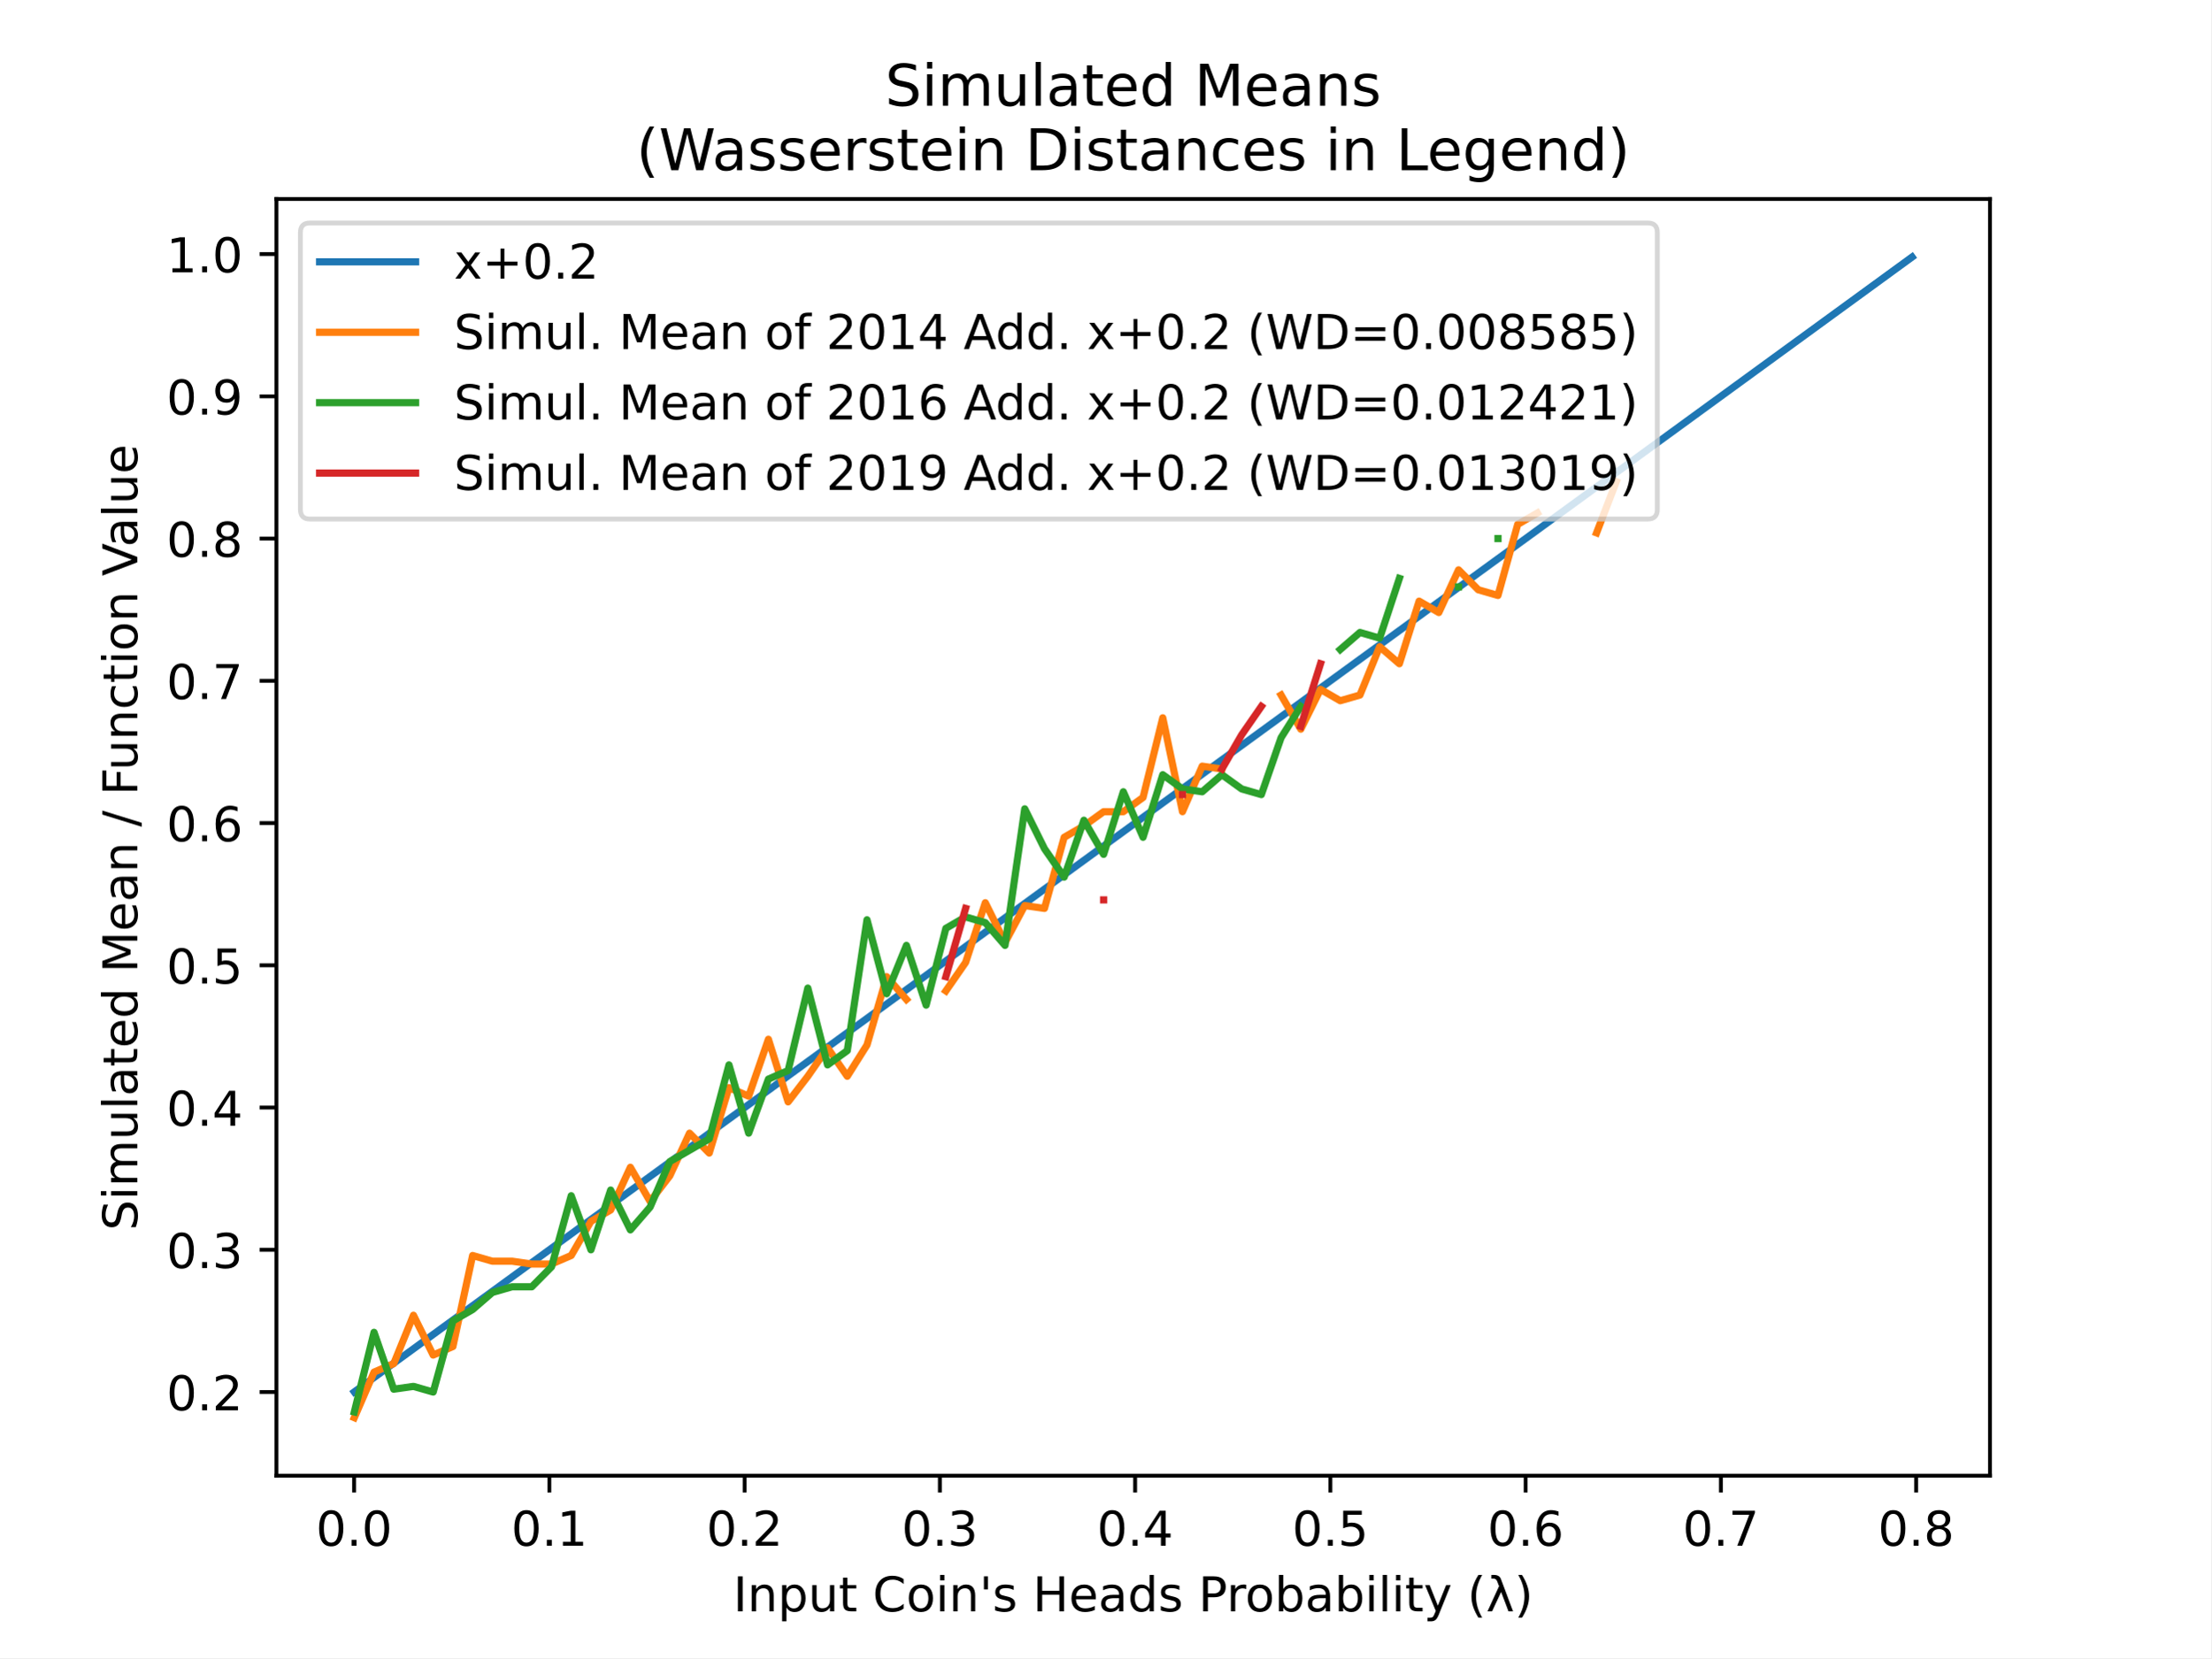
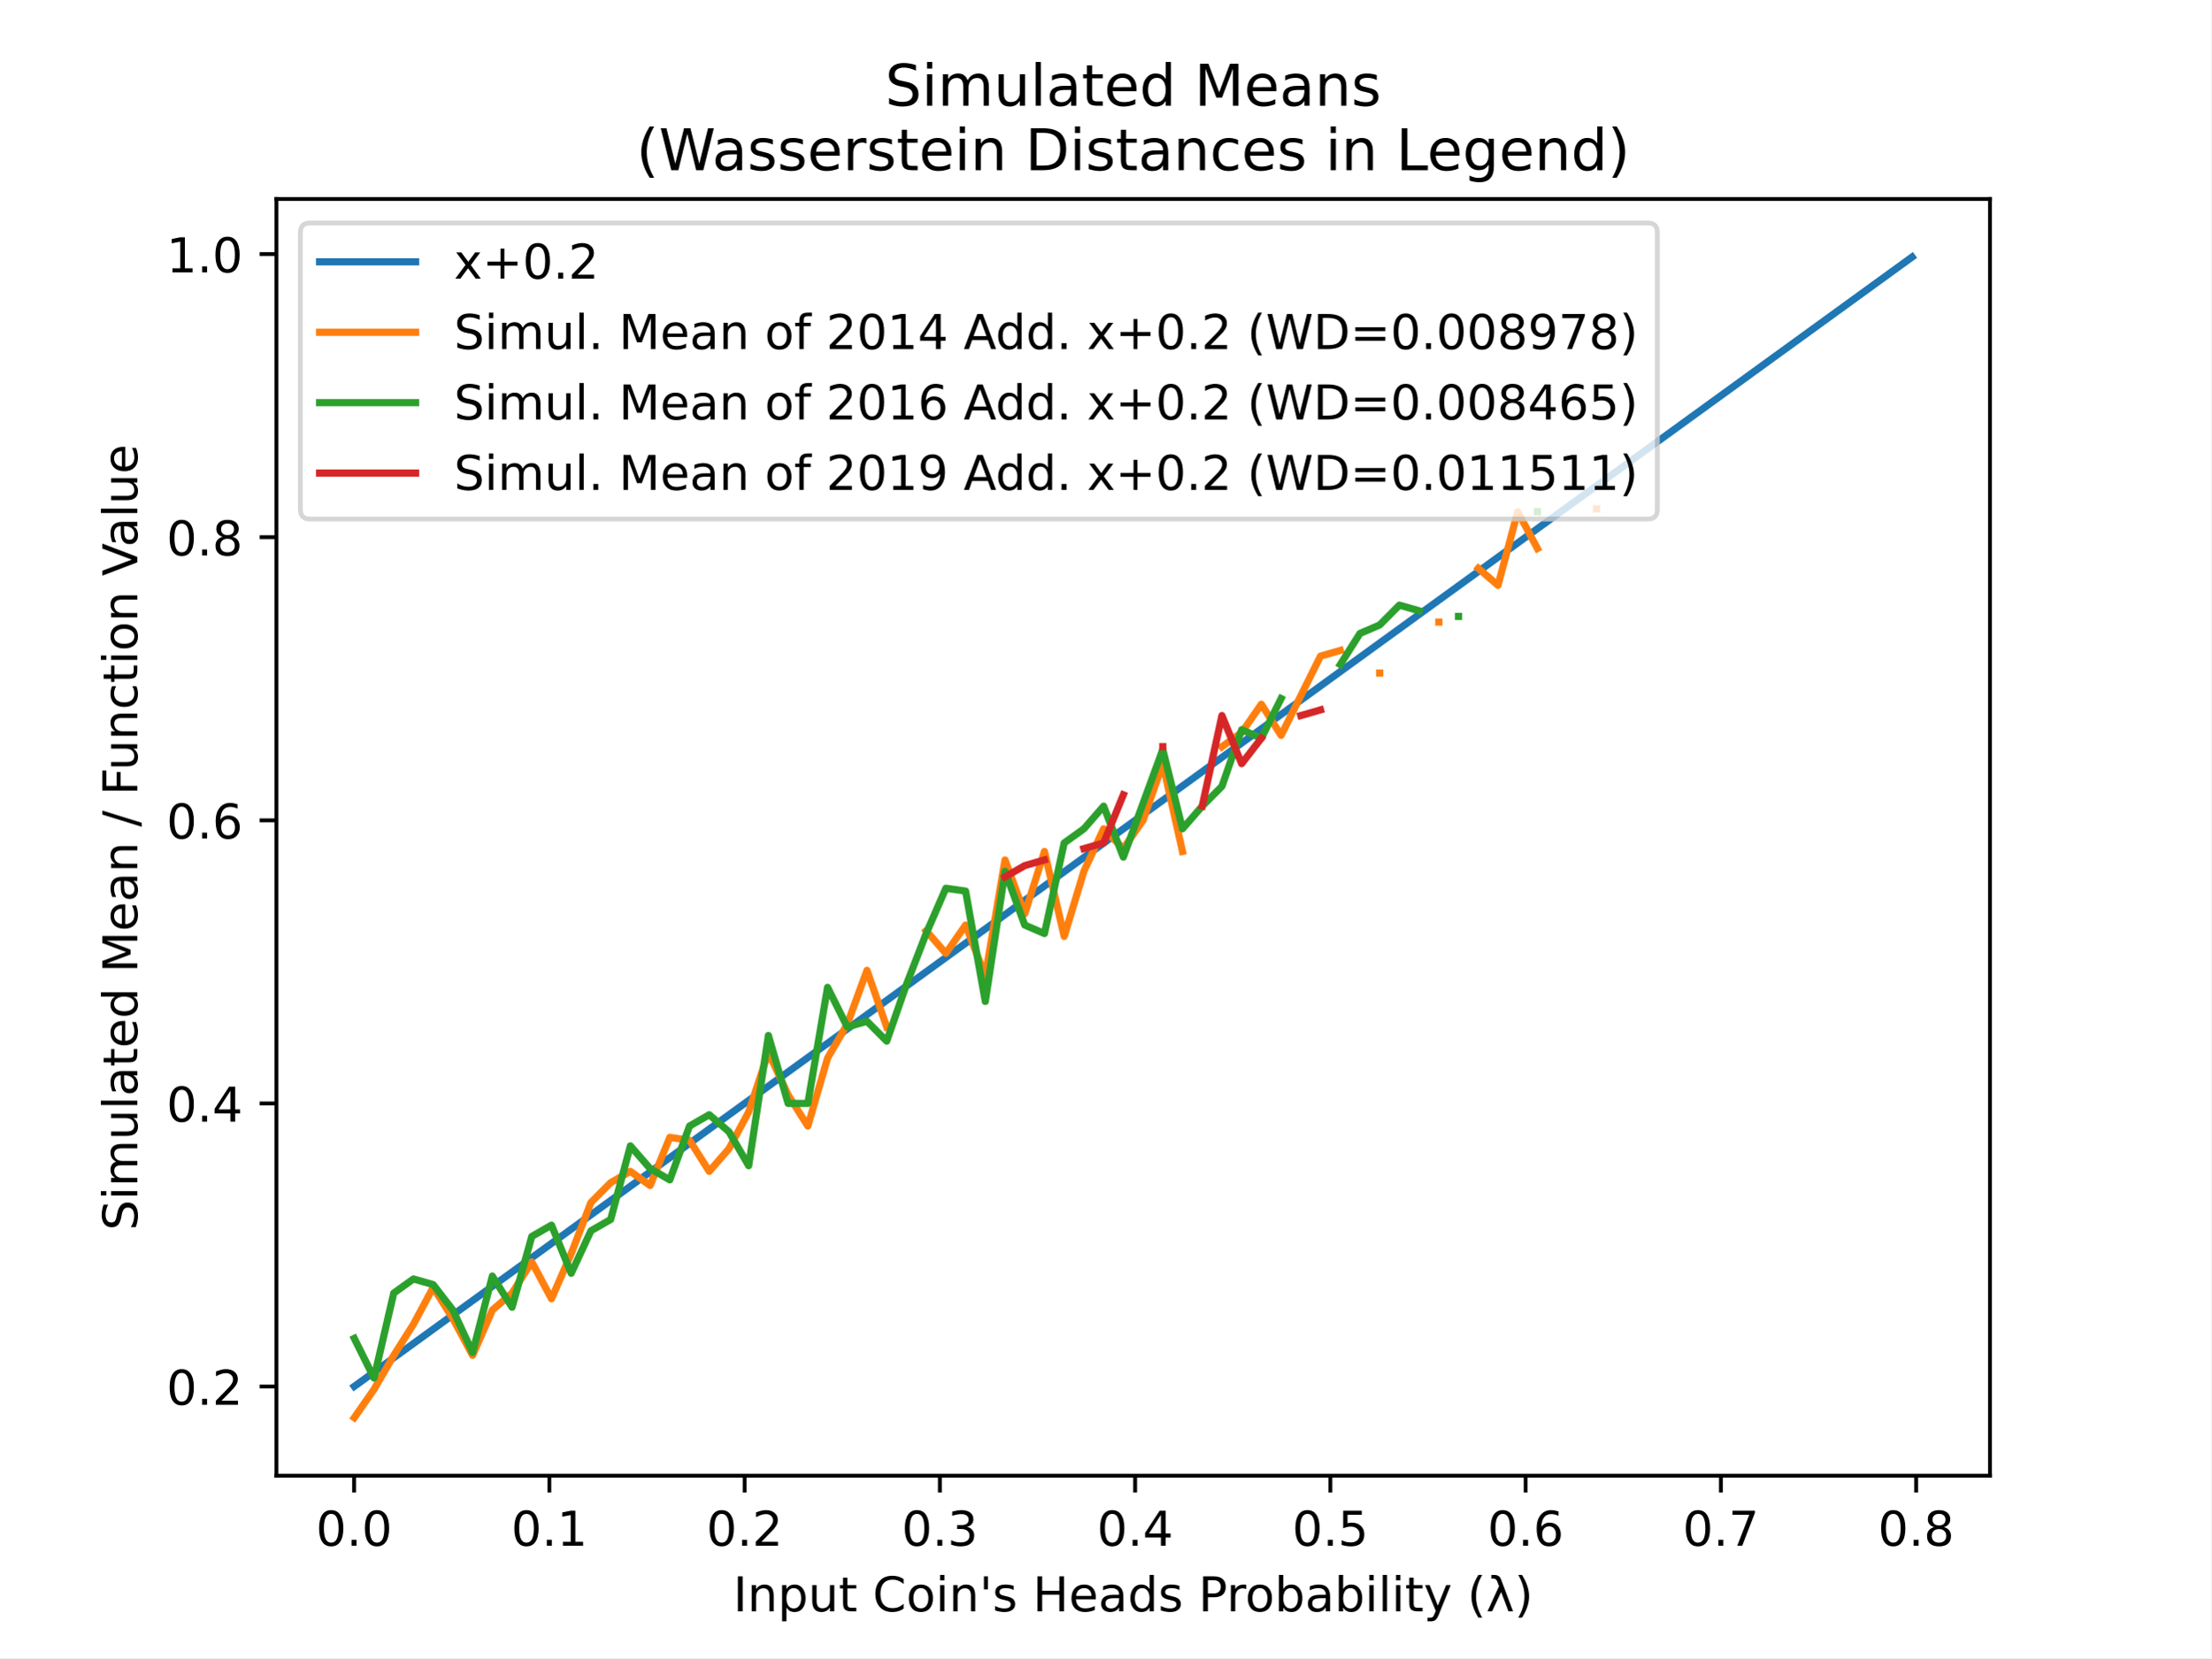
<svg xmlns="http://www.w3.org/2000/svg" xmlns:xlink="http://www.w3.org/1999/xlink" height="345.6pt" version="1.1" viewBox="0 0 460.8 345.6" width="460.8pt">
  <defs>
    <style type="text/css">
*{stroke-linecap:butt;stroke-linejoin:round;}
  </style>
  </defs>
  <g id="figure_1">
    <g id="patch_1">
      <path d="M 0 345.6  L 460.8 345.6  L 460.8 0  L 0 0  z " style="fill:#ffffff;" />
    </g>
    <g id="axes_1">
      <g id="patch_2">
        <path d="M 57.6 307.584  L 414.72 307.584  L 414.72 41.472  L 57.6 41.472  z " style="fill:#ffffff;" />
      </g>
      <g id="matplotlib.axis_1">
        <g id="xtick_1">
          <g id="line2d_1">
            <defs>
-               <path d="M 0 0  L 0 3.5  " id="mc0e8bec922" style="stroke:#000000;stroke-width:0.8;" />
+               <path d="M 0 0  L 0 3.5  " id="m94d012ad10" style="stroke:#000000;stroke-width:0.8;" />
            </defs>
            <g>
-               <use style="stroke:#000000;stroke-width:0.8;" x="73.792" xlink:href="#mc0e8bec922" y="307.584" />
+               <use style="stroke:#000000;stroke-width:0.8;" x="73.792" xlink:href="#m94d012ad10" y="307.584" />
            </g>
          </g>
          <g id="text_1">
            <text style="font-family:DejaVu Sans;font-size:10px;font-style:normal;font-weight:normal;text-anchor:middle;" transform="rotate(-0, 73.79203, 322.1824)" x="73.792" y="322.182">0.0</text>
          </g>
        </g>
        <g id="xtick_2">
          <g id="line2d_2">
            <g>
-               <use style="stroke:#000000;stroke-width:0.8;" x="114.485" xlink:href="#mc0e8bec922" y="307.584" />
+               <use style="stroke:#000000;stroke-width:0.8;" x="114.485" xlink:href="#m94d012ad10" y="307.584" />
            </g>
          </g>
          <g id="text_2">
            <text style="font-family:DejaVu Sans;font-size:10px;font-style:normal;font-weight:normal;text-anchor:middle;" transform="rotate(-0, 114.4847, 322.1824)" x="114.485" y="322.182">0.1</text>
          </g>
        </g>
        <g id="xtick_3">
          <g id="line2d_3">
            <g>
-               <use style="stroke:#000000;stroke-width:0.8;" x="155.177" xlink:href="#mc0e8bec922" y="307.584" />
+               <use style="stroke:#000000;stroke-width:0.8;" x="155.177" xlink:href="#m94d012ad10" y="307.584" />
            </g>
          </g>
          <g id="text_3">
            <text style="font-family:DejaVu Sans;font-size:10px;font-style:normal;font-weight:normal;text-anchor:middle;" transform="rotate(-0, 155.1774, 322.1824)" x="155.177" y="322.182">0.2</text>
          </g>
        </g>
        <g id="xtick_4">
          <g id="line2d_4">
            <g>
-               <use style="stroke:#000000;stroke-width:0.8;" x="195.87" xlink:href="#mc0e8bec922" y="307.584" />
+               <use style="stroke:#000000;stroke-width:0.8;" x="195.87" xlink:href="#m94d012ad10" y="307.584" />
            </g>
          </g>
          <g id="text_4">
            <text style="font-family:DejaVu Sans;font-size:10px;font-style:normal;font-weight:normal;text-anchor:middle;" transform="rotate(-0, 195.8701, 322.1824)" x="195.87" y="322.182">0.3</text>
          </g>
        </g>
        <g id="xtick_5">
          <g id="line2d_5">
            <g>
-               <use style="stroke:#000000;stroke-width:0.8;" x="236.563" xlink:href="#mc0e8bec922" y="307.584" />
+               <use style="stroke:#000000;stroke-width:0.8;" x="236.563" xlink:href="#m94d012ad10" y="307.584" />
            </g>
          </g>
          <g id="text_5">
            <text style="font-family:DejaVu Sans;font-size:10px;font-style:normal;font-weight:normal;text-anchor:middle;" transform="rotate(-0, 236.5628, 322.1824)" x="236.563" y="322.182">0.4</text>
          </g>
        </g>
        <g id="xtick_6">
          <g id="line2d_6">
            <g>
-               <use style="stroke:#000000;stroke-width:0.8;" x="277.256" xlink:href="#mc0e8bec922" y="307.584" />
+               <use style="stroke:#000000;stroke-width:0.8;" x="277.256" xlink:href="#m94d012ad10" y="307.584" />
            </g>
          </g>
          <g id="text_6">
            <text style="font-family:DejaVu Sans;font-size:10px;font-style:normal;font-weight:normal;text-anchor:middle;" transform="rotate(-0, 277.2555, 322.1824)" x="277.256" y="322.182">0.5</text>
          </g>
        </g>
        <g id="xtick_7">
          <g id="line2d_7">
            <g>
-               <use style="stroke:#000000;stroke-width:0.8;" x="317.948" xlink:href="#mc0e8bec922" y="307.584" />
+               <use style="stroke:#000000;stroke-width:0.8;" x="317.948" xlink:href="#m94d012ad10" y="307.584" />
            </g>
          </g>
          <g id="text_7">
            <text style="font-family:DejaVu Sans;font-size:10px;font-style:normal;font-weight:normal;text-anchor:middle;" transform="rotate(-0, 317.9482, 322.1824)" x="317.948" y="322.182">0.6</text>
          </g>
        </g>
        <g id="xtick_8">
          <g id="line2d_8">
            <g>
-               <use style="stroke:#000000;stroke-width:0.8;" x="358.641" xlink:href="#mc0e8bec922" y="307.584" />
+               <use style="stroke:#000000;stroke-width:0.8;" x="358.641" xlink:href="#m94d012ad10" y="307.584" />
            </g>
          </g>
          <g id="text_8">
            <text style="font-family:DejaVu Sans;font-size:10px;font-style:normal;font-weight:normal;text-anchor:middle;" transform="rotate(-0, 358.6409, 322.1824)" x="358.641" y="322.182">0.7</text>
          </g>
        </g>
        <g id="xtick_9">
          <g id="line2d_9">
            <g>
-               <use style="stroke:#000000;stroke-width:0.8;" x="399.334" xlink:href="#mc0e8bec922" y="307.584" />
+               <use style="stroke:#000000;stroke-width:0.8;" x="399.334" xlink:href="#m94d012ad10" y="307.584" />
            </g>
          </g>
          <g id="text_9">
            <text style="font-family:DejaVu Sans;font-size:10px;font-style:normal;font-weight:normal;text-anchor:middle;" transform="rotate(-0, 399.3336, 322.1824)" x="399.334" y="322.182">0.8</text>
          </g>
        </g>
        <g id="text_10">
          <text style="font-family:DejaVu Sans;font-size:10px;font-style:normal;font-weight:normal;text-anchor:middle;" transform="rotate(-0, 236.16, 335.8606)" x="236.16" y="335.861">Input Coin's Heads Probability (λ)</text>
        </g>
      </g>
      <g id="matplotlib.axis_2">
        <g id="ytick_1">
          <g id="line2d_10">
            <defs>
-               <path d="M 0 0  L -3.5 0  " id="m5d08b84ac4" style="stroke:#000000;stroke-width:0.8;" />
+               <path d="M 0 0  L -3.5 0  " id="m165ee6b779" style="stroke:#000000;stroke-width:0.8;" />
            </defs>
            <g>
-               <use style="stroke:#000000;stroke-width:0.8;" x="57.6" xlink:href="#m5d08b84ac4" y="290.151" />
+               <use style="stroke:#000000;stroke-width:0.8;" x="57.6" xlink:href="#m165ee6b779" y="288.997" />
            </g>
          </g>
          <g id="text_11">
-             <text style="font-family:DejaVu Sans;font-size:10px;font-style:normal;font-weight:normal;text-anchor:end;" transform="rotate(-0, 50.6, 293.9502)" x="50.6" y="293.95">0.2</text>
+             <text style="font-family:DejaVu Sans;font-size:10px;font-style:normal;font-weight:normal;text-anchor:end;" transform="rotate(-0, 50.6, 292.796)" x="50.6" y="292.796">0.2</text>
          </g>
        </g>
        <g id="ytick_2">
          <g id="line2d_11">
            <g>
-               <use style="stroke:#000000;stroke-width:0.8;" x="57.6" xlink:href="#m5d08b84ac4" y="260.501" />
+               <use style="stroke:#000000;stroke-width:0.8;" x="57.6" xlink:href="#m165ee6b779" y="229.986" />
            </g>
          </g>
          <g id="text_12">
-             <text style="font-family:DejaVu Sans;font-size:10px;font-style:normal;font-weight:normal;text-anchor:end;" transform="rotate(-0, 50.6, 264.3003)" x="50.6" y="264.3">0.3</text>
+             <text style="font-family:DejaVu Sans;font-size:10px;font-style:normal;font-weight:normal;text-anchor:end;" transform="rotate(-0, 50.6, 233.7854)" x="50.6" y="233.785">0.4</text>
          </g>
        </g>
        <g id="ytick_3">
          <g id="line2d_12">
            <g>
-               <use style="stroke:#000000;stroke-width:0.8;" x="57.6" xlink:href="#m5d08b84ac4" y="230.851" />
+               <use style="stroke:#000000;stroke-width:0.8;" x="57.6" xlink:href="#m165ee6b779" y="170.976" />
            </g>
          </g>
          <g id="text_13">
-             <text style="font-family:DejaVu Sans;font-size:10px;font-style:normal;font-weight:normal;text-anchor:end;" transform="rotate(-0, 50.6, 234.6503)" x="50.6" y="234.65">0.4</text>
+             <text style="font-family:DejaVu Sans;font-size:10px;font-style:normal;font-weight:normal;text-anchor:end;" transform="rotate(-0, 50.6, 174.7748)" x="50.6" y="174.775">0.6</text>
          </g>
        </g>
        <g id="ytick_4">
          <g id="line2d_13">
            <g>
-               <use style="stroke:#000000;stroke-width:0.8;" x="57.6" xlink:href="#m5d08b84ac4" y="201.201" />
+               <use style="stroke:#000000;stroke-width:0.8;" x="57.6" xlink:href="#m165ee6b779" y="111.965" />
            </g>
          </g>
          <g id="text_14">
-             <text style="font-family:DejaVu Sans;font-size:10px;font-style:normal;font-weight:normal;text-anchor:end;" transform="rotate(-0, 50.6, 205.0004)" x="50.6" y="205">0.5</text>
+             <text style="font-family:DejaVu Sans;font-size:10px;font-style:normal;font-weight:normal;text-anchor:end;" transform="rotate(-0, 50.6, 115.7642)" x="50.6" y="115.764">0.8</text>
          </g>
        </g>
        <g id="ytick_5">
          <g id="line2d_14">
            <g>
-               <use style="stroke:#000000;stroke-width:0.8;" x="57.6" xlink:href="#m5d08b84ac4" y="171.551" />
+               <use style="stroke:#000000;stroke-width:0.8;" x="57.6" xlink:href="#m165ee6b779" y="52.954" />
            </g>
          </g>
          <g id="text_15">
-             <text style="font-family:DejaVu Sans;font-size:10px;font-style:normal;font-weight:normal;text-anchor:end;" transform="rotate(-0, 50.6, 175.3504)" x="50.6" y="175.35">0.6</text>
-           </g>
-         </g>
-         <g id="ytick_6">
-           <g id="line2d_15">
-             <g>
-               <use style="stroke:#000000;stroke-width:0.8;" x="57.6" xlink:href="#m5d08b84ac4" y="141.901" />
-             </g>
-           </g>
-           <g id="text_16">
-             <text style="font-family:DejaVu Sans;font-size:10px;font-style:normal;font-weight:normal;text-anchor:end;" transform="rotate(-0, 50.6, 145.7004)" x="50.6" y="145.7">0.7</text>
-           </g>
-         </g>
-         <g id="ytick_7">
-           <g id="line2d_16">
-             <g>
-               <use style="stroke:#000000;stroke-width:0.8;" x="57.6" xlink:href="#m5d08b84ac4" y="112.251" />
-             </g>
-           </g>
-           <g id="text_17">
-             <text style="font-family:DejaVu Sans;font-size:10px;font-style:normal;font-weight:normal;text-anchor:end;" transform="rotate(-0, 50.6, 116.0505)" x="50.6" y="116.05">0.8</text>
-           </g>
-         </g>
-         <g id="ytick_8">
-           <g id="line2d_17">
-             <g>
-               <use style="stroke:#000000;stroke-width:0.8;" x="57.6" xlink:href="#m5d08b84ac4" y="82.601" />
-             </g>
-           </g>
-           <g id="text_18">
-             <text style="font-family:DejaVu Sans;font-size:10px;font-style:normal;font-weight:normal;text-anchor:end;" transform="rotate(-0, 50.6, 86.40052)" x="50.6" y="86.401">0.9</text>
-           </g>
-         </g>
-         <g id="ytick_9">
-           <g id="line2d_18">
-             <g>
-               <use style="stroke:#000000;stroke-width:0.8;" x="57.6" xlink:href="#m5d08b84ac4" y="52.951" />
-             </g>
-           </g>
-           <g id="text_19">
-             <text style="font-family:DejaVu Sans;font-size:10px;font-style:normal;font-weight:normal;text-anchor:end;" transform="rotate(-0, 50.6, 56.75056)" x="50.6" y="56.751">1.0</text>
-           </g>
-         </g>
-         <g id="text_20">
+             <text style="font-family:DejaVu Sans;font-size:10px;font-style:normal;font-weight:normal;text-anchor:end;" transform="rotate(-0, 50.6, 56.75357)" x="50.6" y="56.754">1.0</text>
+           </g>
+         </g>
+         <g id="text_16">
          <text style="font-family:DejaVu Sans;font-size:10px;font-style:normal;font-weight:normal;text-anchor:middle;" transform="rotate(-90, 28.61719, 174.528)" x="28.617" y="174.528">Simulated Mean / Function Value</text>
        </g>
      </g>
-       <g id="line2d_19">
-         <path clip-path="url(#p37f8042dc3)" d="M 73.833 290.121  L 77.942 287.127  L 82.052 284.133  L 86.161 281.138  L 90.271 278.144  L 94.38 275.15  L 98.49 272.155  L 102.6 269.161  L 106.709 266.167  L 110.819 263.172  L 114.928 260.178  L 119.038 257.184  L 123.147 254.189  L 127.257 251.195  L 131.366 248.201  L 135.476 245.206  L 139.586 242.212  L 143.695 239.217  L 147.805 236.223  L 151.914 233.229  L 156.024 230.234  L 160.133 227.24  L 164.243 224.246  L 168.352 221.251  L 172.462 218.257  L 176.572 215.263  L 180.681 212.268  L 184.791 209.274  L 188.9 206.28  L 193.01 203.285  L 197.119 200.291  L 201.229 197.297  L 205.338 194.302  L 209.448 191.308  L 213.557 188.314  L 217.667 185.319  L 221.777 182.325  L 225.886 179.331  L 229.996 176.336  L 234.105 173.342  L 238.215 170.348  L 242.324 167.353  L 246.434 164.359  L 250.543 161.364  L 254.653 158.37  L 258.763 155.376  L 262.872 152.381  L 266.982 149.387  L 271.091 146.393  L 275.201 143.398  L 279.31 140.404  L 283.42 137.41  L 287.529 134.415  L 291.639 131.421  L 295.748 128.427  L 299.858 125.432  L 303.968 122.438  L 308.077 119.444  L 312.187 116.449  L 316.296 113.455  L 320.406 110.461  L 324.515 107.466  L 328.625 104.472  L 332.734 101.478  L 336.844 98.483  L 340.954 95.489  L 345.063 92.495  L 349.173 89.5  L 353.282 86.506  L 357.392 83.511  L 361.501 80.517  L 365.611 77.523  L 369.72 74.528  L 373.83 71.534  L 377.94 68.54  L 382.049 65.545  L 386.159 62.551  L 390.268 59.557  L 394.378 56.562  L 398.487 53.568  " style="fill:none;stroke:#1f77b4;stroke-linecap:square;stroke-width:1.5;" />
-       </g>
-       <g id="line2d_20">
-         <path clip-path="url(#p37f8042dc3)" d="M 73.833 295.488  L 77.942 286  L 82.052 284.221  L 86.161 274.14  L 90.271 282.442  L 94.38 280.663  L 98.49 261.687  L 102.6 262.873  L 106.709 262.873  L 110.819 263.466  L 114.928 263.466  L 119.038 261.687  L 123.147 254.571  L 127.257 252.199  L 131.366 243.304  L 135.476 250.42  L 139.586 245.083  L 143.695 236.188  L 147.805 240.339  L 151.914 226.7  L 156.024 228.479  L 160.133 216.619  L 164.243 229.665  L 168.352 224.328  L 172.462 218.398  L 176.572 224.328  L 180.681 217.805  L 184.791 203.573  L 188.9 208.317  M 197.119 206.538  L 201.229 200.608  L 205.338 188.155  L 209.448 196.457  L 213.557 188.748  L 217.667 189.341  L 221.777 174.516  L 225.886 172.144  L 229.996 169.179  L 234.105 169.179  L 238.215 166.214  L 242.324 149.61  L 246.434 169.179  L 250.543 159.691  L 254.653 160.284  M 266.982 144.866  L 271.091 151.982  L 275.201 143.68  L 279.31 146.052  L 283.42 144.866  L 287.529 134.785  L 291.639 138.343  L 295.748 125.297  L 299.858 127.669  L 303.968 118.774  L 308.077 122.925  L 312.187 124.111  L 316.296 109.286  L 320.406 106.914  M 332.734 111.065  L 336.844 100.391  " style="fill:none;stroke:#ff7f0e;stroke-linecap:square;stroke-width:1.5;" />
-       </g>
-       <g id="line2d_21">
-         <path clip-path="url(#p37f8042dc3)" d="M 73.833 294.302  L 77.942 277.698  L 82.052 289.558  L 86.161 288.965  L 90.271 290.151  L 94.38 275.326  L 98.49 272.954  L 102.6 269.396  L 106.709 268.21  L 110.819 268.21  L 114.928 264.059  L 119.038 249.234  L 123.147 260.501  L 127.257 248.048  L 131.366 256.35  L 135.476 251.606  L 139.586 242.118  L 143.695 239.746  L 147.805 237.374  L 151.914 221.956  L 156.024 236.188  L 160.133 224.921  L 164.243 223.142  L 168.352 205.945  L 172.462 221.956  L 176.572 218.991  L 180.681 191.713  L 184.791 207.131  L 188.9 197.05  L 193.01 209.503  L 197.119 193.492  L 201.229 191.12  L 205.338 192.306  L 209.448 197.05  L 213.557 168.586  L 217.667 176.888  L 221.777 182.818  L 225.886 170.958  L 229.996 178.074  L 234.105 165.028  L 238.215 174.516  L 242.324 161.47  L 246.434 164.435  L 250.543 165.028  L 254.653 161.47  L 258.763 164.435  L 262.872 165.621  L 266.982 153.761  L 271.091 147.238  M 279.31 135.378  L 283.42 131.82  L 287.529 133.006  L 291.639 120.553  M 303.968 122.332  M 312.187 112.251  " style="fill:none;stroke:#2ca02c;stroke-linecap:square;stroke-width:1.5;" />
-       </g>
-       <g id="line2d_22">
-         <path clip-path="url(#p37f8042dc3)" d="M 197.119 203.573  L 201.229 189.341  M 229.996 187.562  M 246.434 165.621  M 254.653 160.284  L 258.763 153.168  L 262.872 147.238  M 271.091 151.389  L 275.201 138.343  " style="fill:none;stroke:#d62728;stroke-linecap:square;stroke-width:1.5;" />
+       <g id="line2d_15">
+         <path clip-path="url(#pfa6b933849)" d="M 73.833 288.967  L 77.942 285.988  L 82.052 283.008  L 86.161 280.028  L 90.271 277.048  L 94.38 274.069  L 98.49 271.089  L 102.6 268.109  L 106.709 265.129  L 110.819 262.15  L 114.928 259.17  L 119.038 256.19  L 123.147 253.21  L 127.257 250.231  L 131.366 247.251  L 135.476 244.271  L 139.586 241.292  L 143.695 238.312  L 147.805 235.332  L 151.914 232.352  L 156.024 229.373  L 160.133 226.393  L 164.243 223.413  L 168.352 220.433  L 172.462 217.454  L 176.572 214.474  L 180.681 211.494  L 184.791 208.514  L 188.9 205.535  L 193.01 202.555  L 197.119 199.575  L 201.229 196.595  L 205.338 193.616  L 209.448 190.636  L 213.557 187.656  L 217.667 184.676  L 221.777 181.697  L 225.886 178.717  L 229.996 175.737  L 234.105 172.758  L 238.215 169.778  L 242.324 166.798  L 246.434 163.818  L 250.543 160.839  L 254.653 157.859  L 258.763 154.879  L 262.872 151.899  L 266.982 148.92  L 271.091 145.94  L 275.201 142.96  L 279.31 139.98  L 283.42 137.001  L 287.529 134.021  L 291.639 131.041  L 295.748 128.061  L 299.858 125.082  L 303.968 122.102  L 308.077 119.122  L 312.187 116.143  L 316.296 113.163  L 320.406 110.183  L 324.515 107.203  L 328.625 104.224  L 332.734 101.244  L 336.844 98.264  L 340.954 95.284  L 345.063 92.305  L 349.173 89.325  L 353.282 86.345  L 357.392 83.365  L 361.501 80.386  L 365.611 77.406  L 369.72 74.426  L 373.83 71.446  L 377.94 68.467  L 382.049 65.487  L 386.159 62.507  L 390.268 59.527  L 394.378 56.548  L 398.487 53.568  " style="fill:none;stroke:#1f77b4;stroke-linecap:square;stroke-width:1.5;" />
+       </g>
+       <g id="line2d_16">
+         <path clip-path="url(#pfa6b933849)" d="M 73.833 295.488  L 77.942 289.587  L 82.052 282.506  L 86.161 276.014  L 90.271 268.343  L 94.38 274.834  L 98.49 282.506  L 102.6 273.064  L 106.709 269.523  L 110.819 263.032  L 114.928 270.704  L 119.038 261.262  L 123.147 250.64  L 127.257 246.509  L 131.366 244.149  L 135.476 247.099  L 139.586 237.067  L 143.695 237.658  L 147.805 244.149  L 151.914 239.428  L 156.024 231.757  L 160.133 219.364  L 164.243 228.216  L 168.352 234.707  L 172.462 220.545  L 176.572 213.463  L 180.681 202.251  L 184.791 214.053  M 193.01 193.99  L 197.119 198.711  L 201.229 192.81  L 205.338 203.431  L 209.448 179.237  L 213.557 190.449  L 217.667 177.467  L 221.777 195.17  L 225.886 181.598  L 229.996 172.746  L 234.105 176.877  L 238.215 170.976  L 242.324 159.173  L 246.434 177.467  M 254.653 155.633  L 258.763 152.682  L 262.872 146.781  L 266.982 153.272  L 271.091 145.011  L 275.201 136.749  L 279.31 135.569  M 287.529 140.29  M 299.858 129.668  M 308.077 118.456  L 312.187 121.997  L 316.296 106.654  L 320.406 114.325  M 332.734 106.064  " style="fill:none;stroke:#ff7f0e;stroke-linecap:square;stroke-width:1.5;" />
+       </g>
+       <g id="line2d_17">
+         <path clip-path="url(#pfa6b933849)" d="M 73.833 278.965  L 77.942 287.227  L 82.052 269.523  L 86.161 266.573  L 90.271 267.753  L 94.38 273.064  L 98.49 281.916  L 102.6 265.983  L 106.709 272.474  L 110.819 257.721  L 114.928 255.361  L 119.038 265.393  L 123.147 256.541  L 127.257 254.181  L 131.366 238.838  L 135.476 243.559  L 139.586 245.919  L 143.695 234.707  L 147.805 232.347  L 151.914 235.887  L 156.024 242.969  L 160.133 215.824  L 164.243 229.986  L 168.352 229.986  L 172.462 205.792  L 176.572 214.053  L 180.681 212.873  L 184.791 217.004  L 188.9 205.202  L 193.01 194.58  L 197.119 185.138  L 201.229 185.728  L 205.338 208.742  L 209.448 181.598  L 213.557 192.81  L 217.667 194.58  L 221.777 175.696  L 225.886 172.746  L 229.996 168.025  L 234.105 178.647  L 238.215 167.435  L 242.324 156.223  L 246.434 172.746  L 250.543 168.025  L 254.653 163.894  L 258.763 152.092  L 262.872 153.863  L 266.982 145.601  M 279.31 138.52  L 283.42 132.029  L 287.529 130.258  L 291.639 126.128  L 295.748 127.308  M 303.968 128.488  M 320.406 106.654  " style="fill:none;stroke:#2ca02c;stroke-linecap:square;stroke-width:1.5;" />
+       </g>
+       <g id="line2d_18">
+         <path clip-path="url(#pfa6b933849)" d="M 209.448 182.778  L 213.557 180.417  L 217.667 179.237  M 225.886 176.877  L 229.996 175.696  L 234.105 165.665  M 242.324 155.633  M 250.543 168.025  L 254.653 149.142  L 258.763 159.173  L 262.872 153.863  M 271.091 149.142  L 275.201 147.961  " style="fill:none;stroke:#d62728;stroke-linecap:square;stroke-width:1.5;" />
      </g>
      <g id="patch_3">
        <path d="M 57.6 307.584  L 57.6 41.472  " style="fill:none;stroke:#000000;stroke-linecap:square;stroke-linejoin:miter;stroke-width:0.8;" />
      </g>
      <g id="patch_4">
        <path d="M 414.72 307.584  L 414.72 41.472  " style="fill:none;stroke:#000000;stroke-linecap:square;stroke-linejoin:miter;stroke-width:0.8;" />
      </g>
      <g id="patch_5">
        <path d="M 57.6 307.584  L 414.72 307.584  " style="fill:none;stroke:#000000;stroke-linecap:square;stroke-linejoin:miter;stroke-width:0.8;" />
      </g>
      <g id="patch_6">
        <path d="M 57.6 41.472  L 414.72 41.472  " style="fill:none;stroke:#000000;stroke-linecap:square;stroke-linejoin:miter;stroke-width:0.8;" />
      </g>
-       <g id="text_21">
+       <g id="text_17">
        <text style="font-family:DejaVu Sans;font-size:12px;font-style:normal;font-weight:normal;" transform="translate(184.4597 22.03462)">Simulated Means</text>
        <text style="font-family:DejaVu Sans;font-size:12px;font-style:normal;font-weight:normal;" transform="translate(132.6094 35.472)">(Wasserstein Distances in Legend)</text>
      </g>
      <g id="legend_1">
        <g id="patch_7">
          <path d="M 64.6 108.184  L 343.394 108.184  Q 345.394 108.184 345.394 106.184  L 345.394 48.472  Q 345.394 46.472 343.394 46.472  L 64.6 46.472  Q 62.6 46.472 62.6 48.472  L 62.6 106.184  Q 62.6 108.184 64.6 108.184  z " style="fill:#ffffff;opacity:0.8;stroke:#cccccc;stroke-linejoin:miter;" />
        </g>
+         <g id="line2d_19">
+           <path d="M 66.6 54.57  L 86.6 54.57  " style="fill:none;stroke:#1f77b4;stroke-linecap:square;stroke-width:1.5;" />
+         </g>
+         <g id="line2d_20" />
+         <g id="text_18">
+           <text style="font-family:DejaVu Sans;font-size:10px;font-style:normal;font-weight:normal;text-anchor:start;" transform="rotate(-0, 94.6, 58.07044)" x="94.6" y="58.07">x+0.2</text>
+         </g>
+         <g id="line2d_21">
+           <path d="M 66.6 69.249  L 86.6 69.249  " style="fill:none;stroke:#ff7f0e;stroke-linecap:square;stroke-width:1.5;" />
+         </g>
+         <g id="line2d_22" />
+         <g id="text_19">
+           <text style="font-family:DejaVu Sans;font-size:10px;font-style:normal;font-weight:normal;text-anchor:start;" transform="rotate(-0, 94.6, 72.74856)" x="94.6" y="72.749">Simul. Mean of 2014 Add. x+0.2 (WD=0.008978)</text>
+         </g>
        <g id="line2d_23">
-           <path d="M 66.6 54.57  L 86.6 54.57  " style="fill:none;stroke:#1f77b4;stroke-linecap:square;stroke-width:1.5;" />
+           <path d="M 66.6 83.927  L 86.6 83.927  " style="fill:none;stroke:#2ca02c;stroke-linecap:square;stroke-width:1.5;" />
        </g>
        <g id="line2d_24" />
-         <g id="text_22">
-           <text style="font-family:DejaVu Sans;font-size:10px;font-style:normal;font-weight:normal;text-anchor:start;" transform="rotate(-0, 94.6, 58.07044)" x="94.6" y="58.07">x+0.2</text>
+         <g id="text_20">
+           <text style="font-family:DejaVu Sans;font-size:10px;font-style:normal;font-weight:normal;text-anchor:start;" transform="rotate(-0, 94.6, 87.42669)" x="94.6" y="87.427">Simul. Mean of 2016 Add. x+0.2 (WD=0.008465)</text>
        </g>
        <g id="line2d_25">
-           <path d="M 66.6 69.249  L 86.6 69.249  " style="fill:none;stroke:#ff7f0e;stroke-linecap:square;stroke-width:1.5;" />
+           <path d="M 66.6 98.605  L 86.6 98.605  " style="fill:none;stroke:#d62728;stroke-linecap:square;stroke-width:1.5;" />
        </g>
        <g id="line2d_26" />
-         <g id="text_23">
-           <text style="font-family:DejaVu Sans;font-size:10px;font-style:normal;font-weight:normal;text-anchor:start;" transform="rotate(-0, 94.6, 72.74856)" x="94.6" y="72.749">Simul. Mean of 2014 Add. x+0.2 (WD=0.008585)</text>
-         </g>
-         <g id="line2d_27">
-           <path d="M 66.6 83.927  L 86.6 83.927  " style="fill:none;stroke:#2ca02c;stroke-linecap:square;stroke-width:1.5;" />
-         </g>
-         <g id="line2d_28" />
-         <g id="text_24">
-           <text style="font-family:DejaVu Sans;font-size:10px;font-style:normal;font-weight:normal;text-anchor:start;" transform="rotate(-0, 94.6, 87.42669)" x="94.6" y="87.427">Simul. Mean of 2016 Add. x+0.2 (WD=0.012421)</text>
-         </g>
-         <g id="line2d_29">
-           <path d="M 66.6 98.605  L 86.6 98.605  " style="fill:none;stroke:#d62728;stroke-linecap:square;stroke-width:1.5;" />
-         </g>
-         <g id="line2d_30" />
-         <g id="text_25">
-           <text style="font-family:DejaVu Sans;font-size:10px;font-style:normal;font-weight:normal;text-anchor:start;" transform="rotate(-0, 94.6, 102.1048)" x="94.6" y="102.105">Simul. Mean of 2019 Add. x+0.2 (WD=0.013019)</text>
+         <g id="text_21">
+           <text style="font-family:DejaVu Sans;font-size:10px;font-style:normal;font-weight:normal;text-anchor:start;" transform="rotate(-0, 94.6, 102.1048)" x="94.6" y="102.105">Simul. Mean of 2019 Add. x+0.2 (WD=0.011511)</text>
        </g>
      </g>
    </g>
  </g>
  <defs>
-     <clipPath id="p37f8042dc3">
+     <clipPath id="pfa6b933849">
      <rect height="266.112" width="357.12" x="57.6" y="41.472" />
    </clipPath>
  </defs>
</svg>
